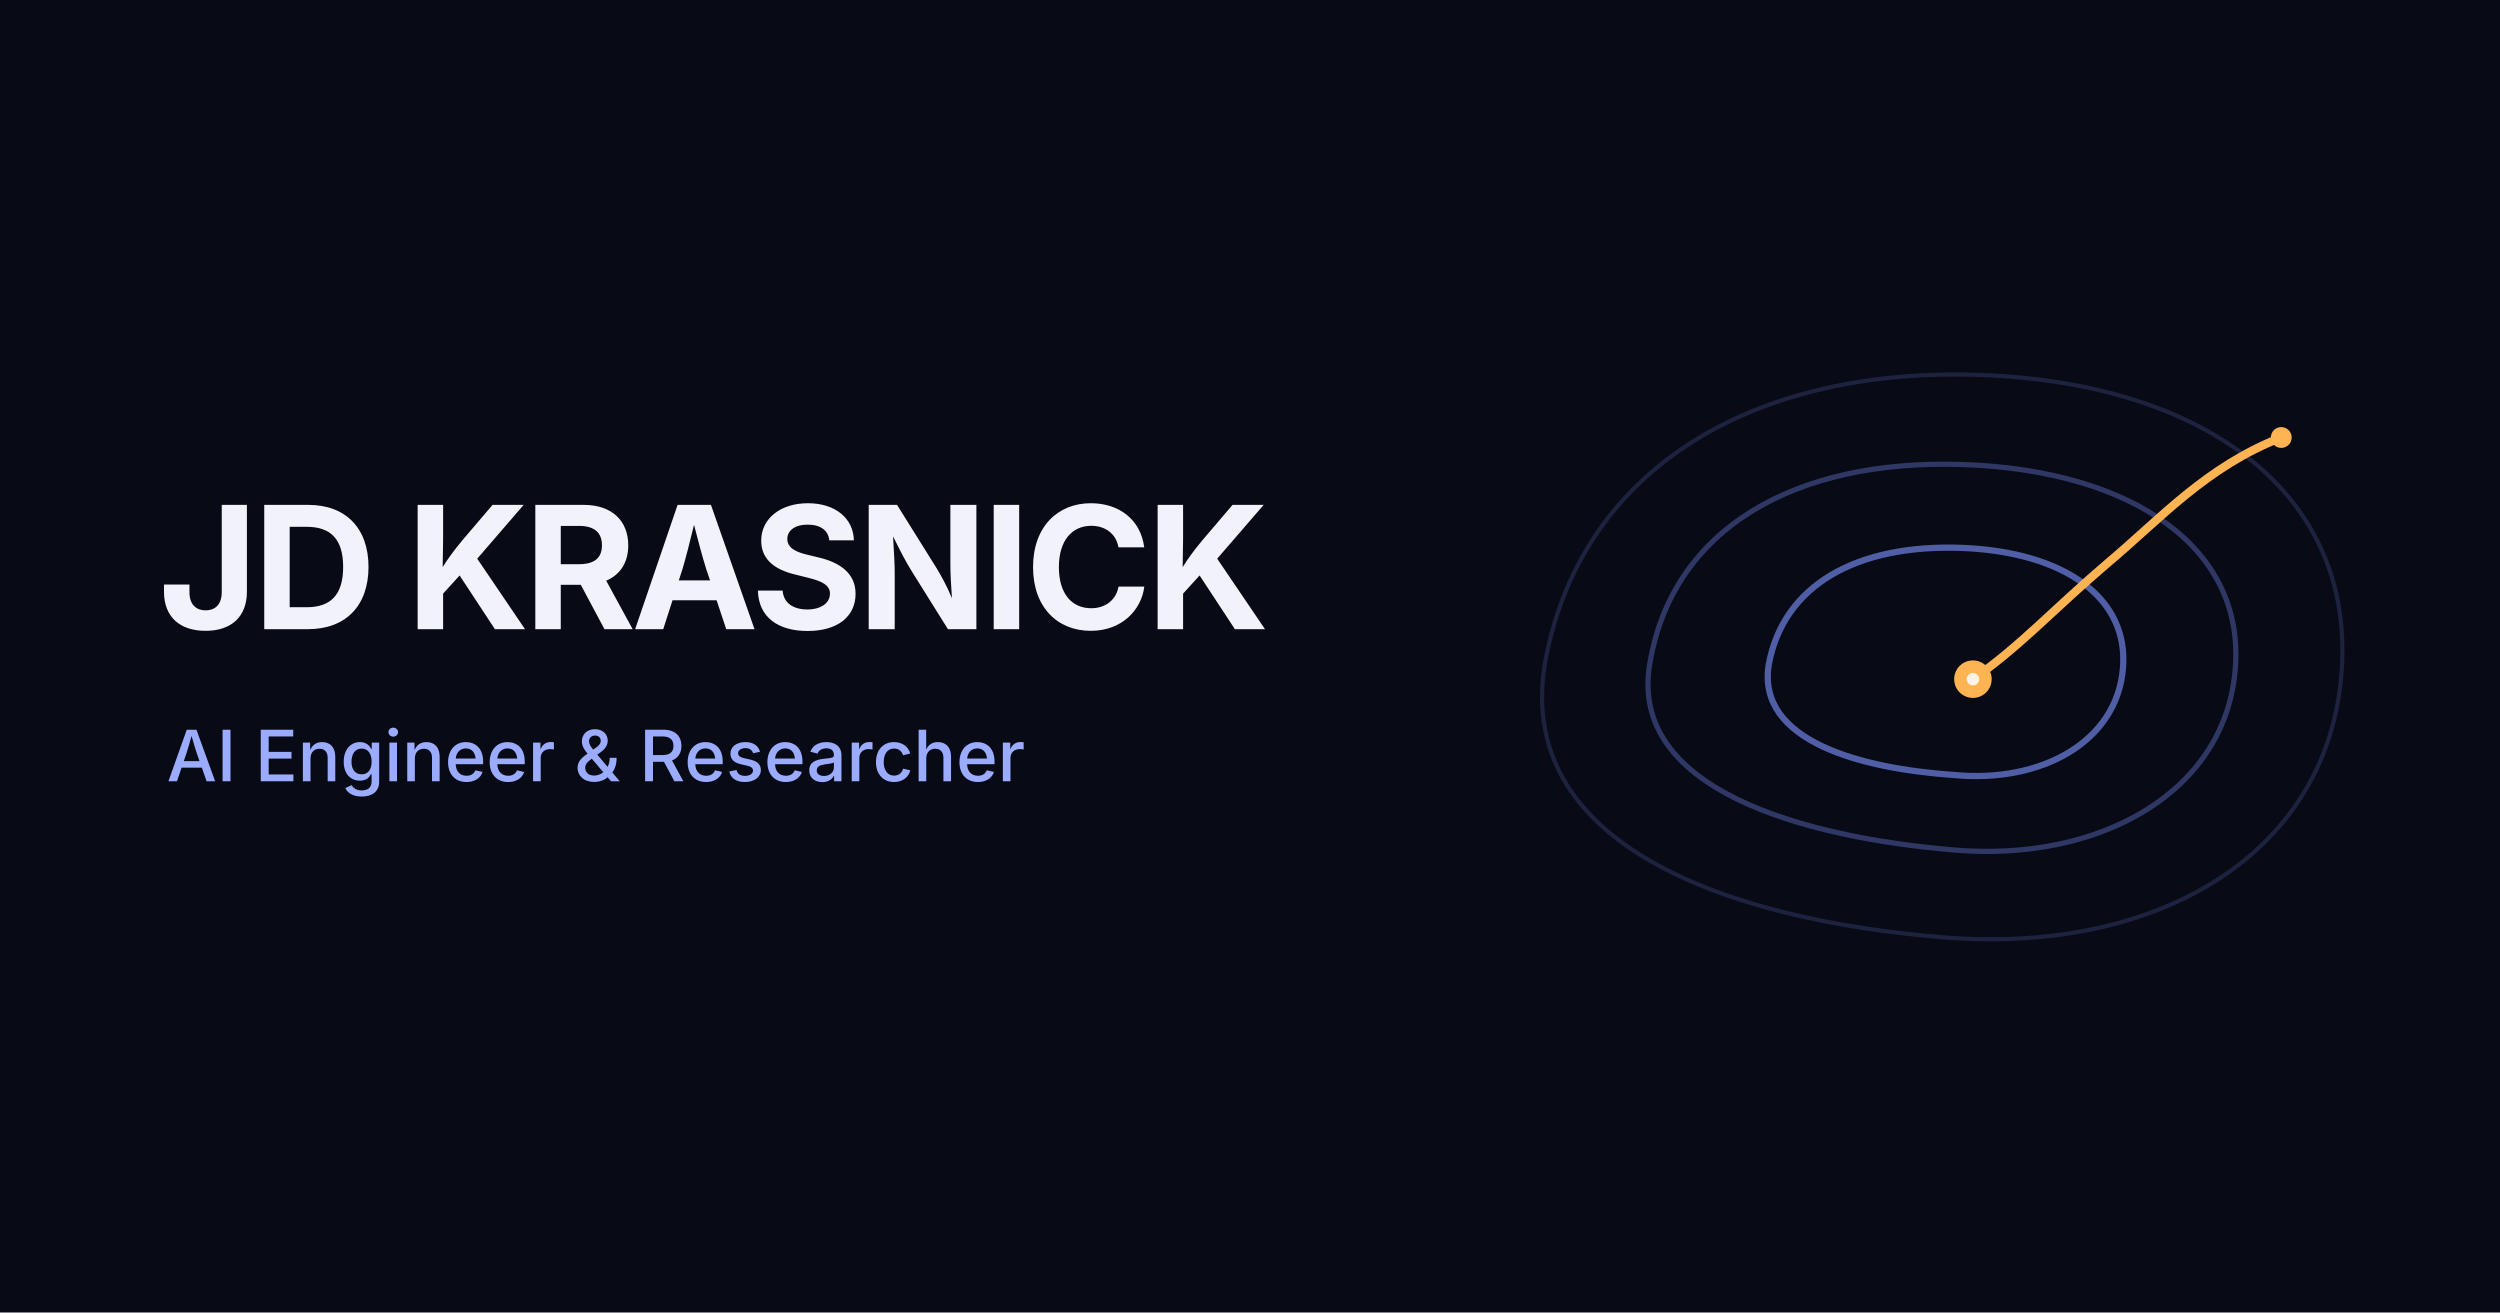
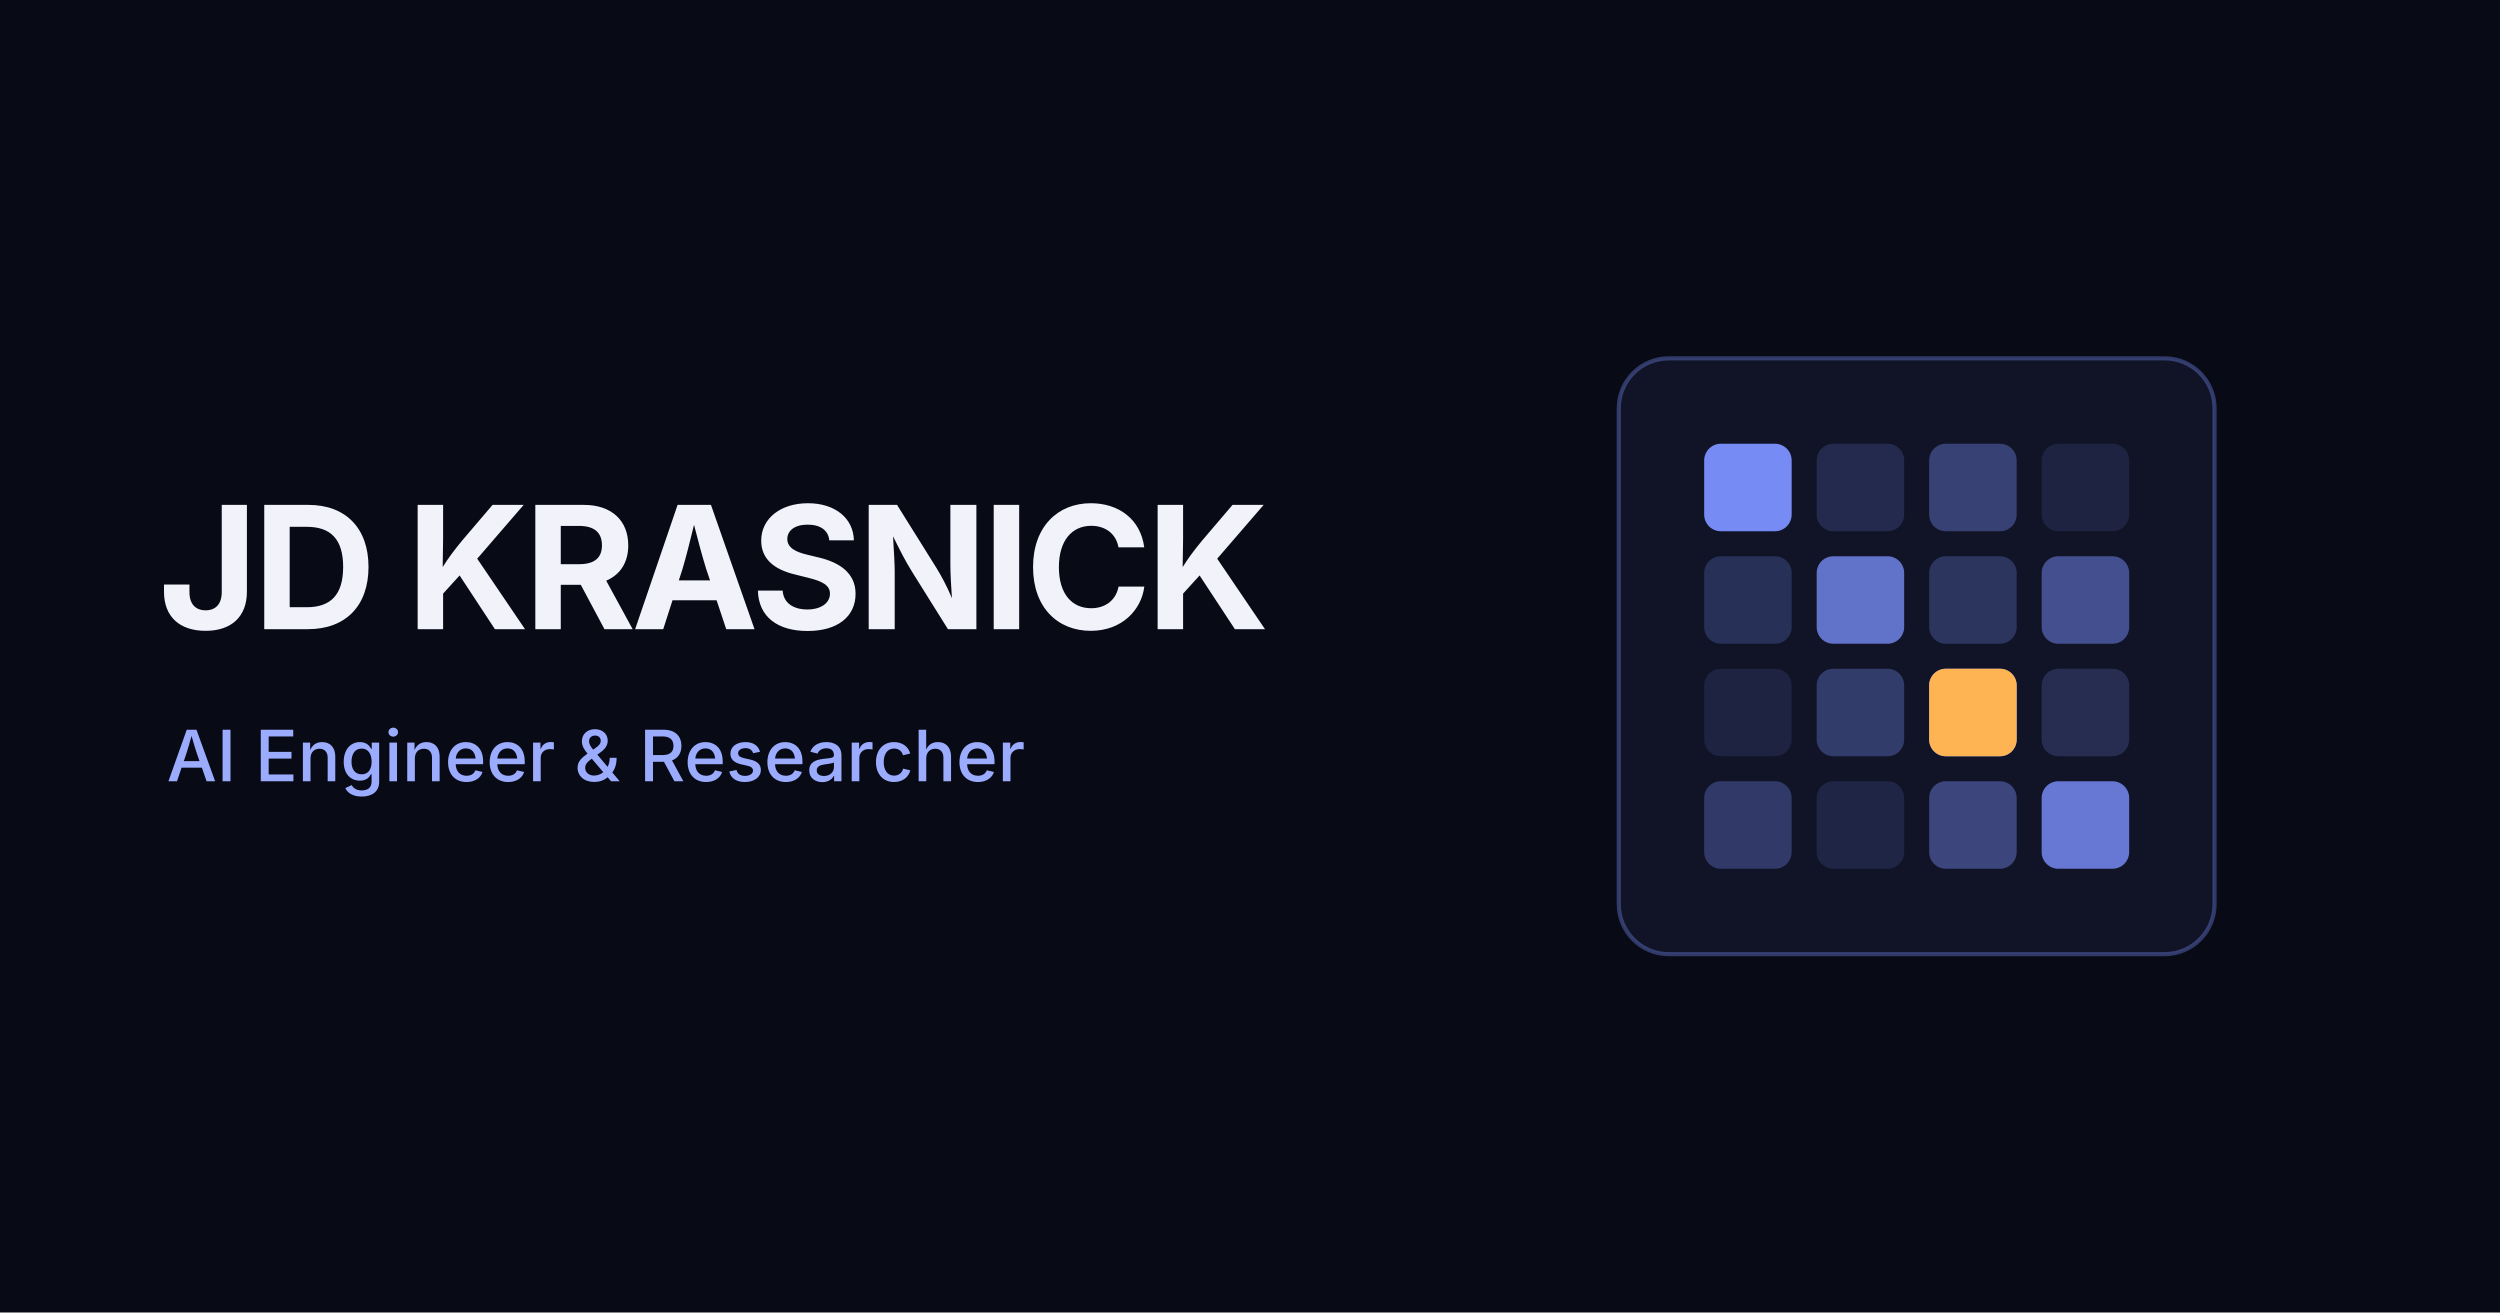
<svg xmlns="http://www.w3.org/2000/svg" width="1200" height="630" viewBox="0 0 1200 630" role="img" aria-labelledby="title description">
  <rect width="1200" height="630" fill="#080a15" />
  <g font-family="Inter, -apple-system, BlinkMacSystemFont, 'Segoe UI', sans-serif">
    <text x="76" y="302" fill="#f1f2fa" font-size="82" font-weight="700" letter-spacing="-2.5">JD KRASNICK</text>
    <text x="80" y="375" fill="#9bacff" font-size="34" font-weight="500">AI Engineer &amp; Researcher</text>
  </g>
-   <g fill="none" stroke="#7c91ff" stroke-linecap="round" stroke-linejoin="round">
-     <path d="M742 316C760 223 844 176 951 180C1060 184 1130 238 1124 322C1118 409 1037 458 934 450C831 442 725 406 742 316Z" stroke-opacity=".18" stroke-width="2" />
-     <path d="M792 318C803 254 861 220 943 223C1024 226 1077 263 1073 320C1069 380 1008 414 938 408C866 402 781 379 792 318Z" stroke-opacity=".34" stroke-width="2.5" />
-     <path d="M849 319C856 281 891 261 942 263C991 265 1022 287 1019 321C1016 356 980 376 938 372C894 369 843 356 849 319Z" stroke-opacity=".62" stroke-width="3" />
+   <g transform="translate(777 172)">
+     <rect width="286" height="286" rx="24" fill="#101426" stroke="#7c91ff" stroke-width="2" stroke-opacity=".35" />
+     <g fill="#7c91ff">
+       <rect x="41" y="41" width="42" height="42" rx="8" opacity=".95" />
+       <rect x="95" y="41" width="42" height="42" rx="8" opacity=".18" />
+       <rect x="149" y="41" width="42" height="42" rx="8" opacity=".36" />
+       <rect x="203" y="41" width="42" height="42" rx="8" opacity=".12" />
+       <rect x="41" y="95" width="42" height="42" rx="8" opacity=".22" />
+       <rect x="95" y="95" width="42" height="42" rx="8" opacity=".75" />
+       <rect x="149" y="95" width="42" height="42" rx="8" opacity=".26" />
+       <rect x="203" y="95" width="42" height="42" rx="8" opacity=".48" />
+       <rect x="41" y="149" width="42" height="42" rx="8" opacity=".12" />
+       <rect x="95" y="149" width="42" height="42" rx="8" opacity=".32" />
+       <rect x="149" y="149" width="42" height="42" rx="8" opacity=".92" />
+       <rect x="203" y="149" width="42" height="42" rx="8" opacity=".2" />
+       <rect x="41" y="203" width="42" height="42" rx="8" opacity=".3" />
+       <rect x="95" y="203" width="42" height="42" rx="8" opacity=".14" />
+       <rect x="149" y="203" width="42" height="42" rx="8" opacity=".4" />
+       <rect x="203" y="203" width="42" height="42" rx="8" opacity=".8" />
+     </g>
+     <rect x="149" y="149" width="42" height="42" rx="8" fill="#ffb454" />
  </g>
-   <path d="M1095 210C1059 224 1037 249 1012 270C985 293 970 310 947 326" fill="none" stroke="#ffb454" stroke-width="4" stroke-linecap="round" />
-   <circle cx="1095" cy="210" r="5" fill="#ffb454" />
-   <circle cx="947" cy="326" r="9" fill="#ffb454" />
-   <circle cx="947" cy="326" r="3" fill="#fff4e3" />
</svg>
